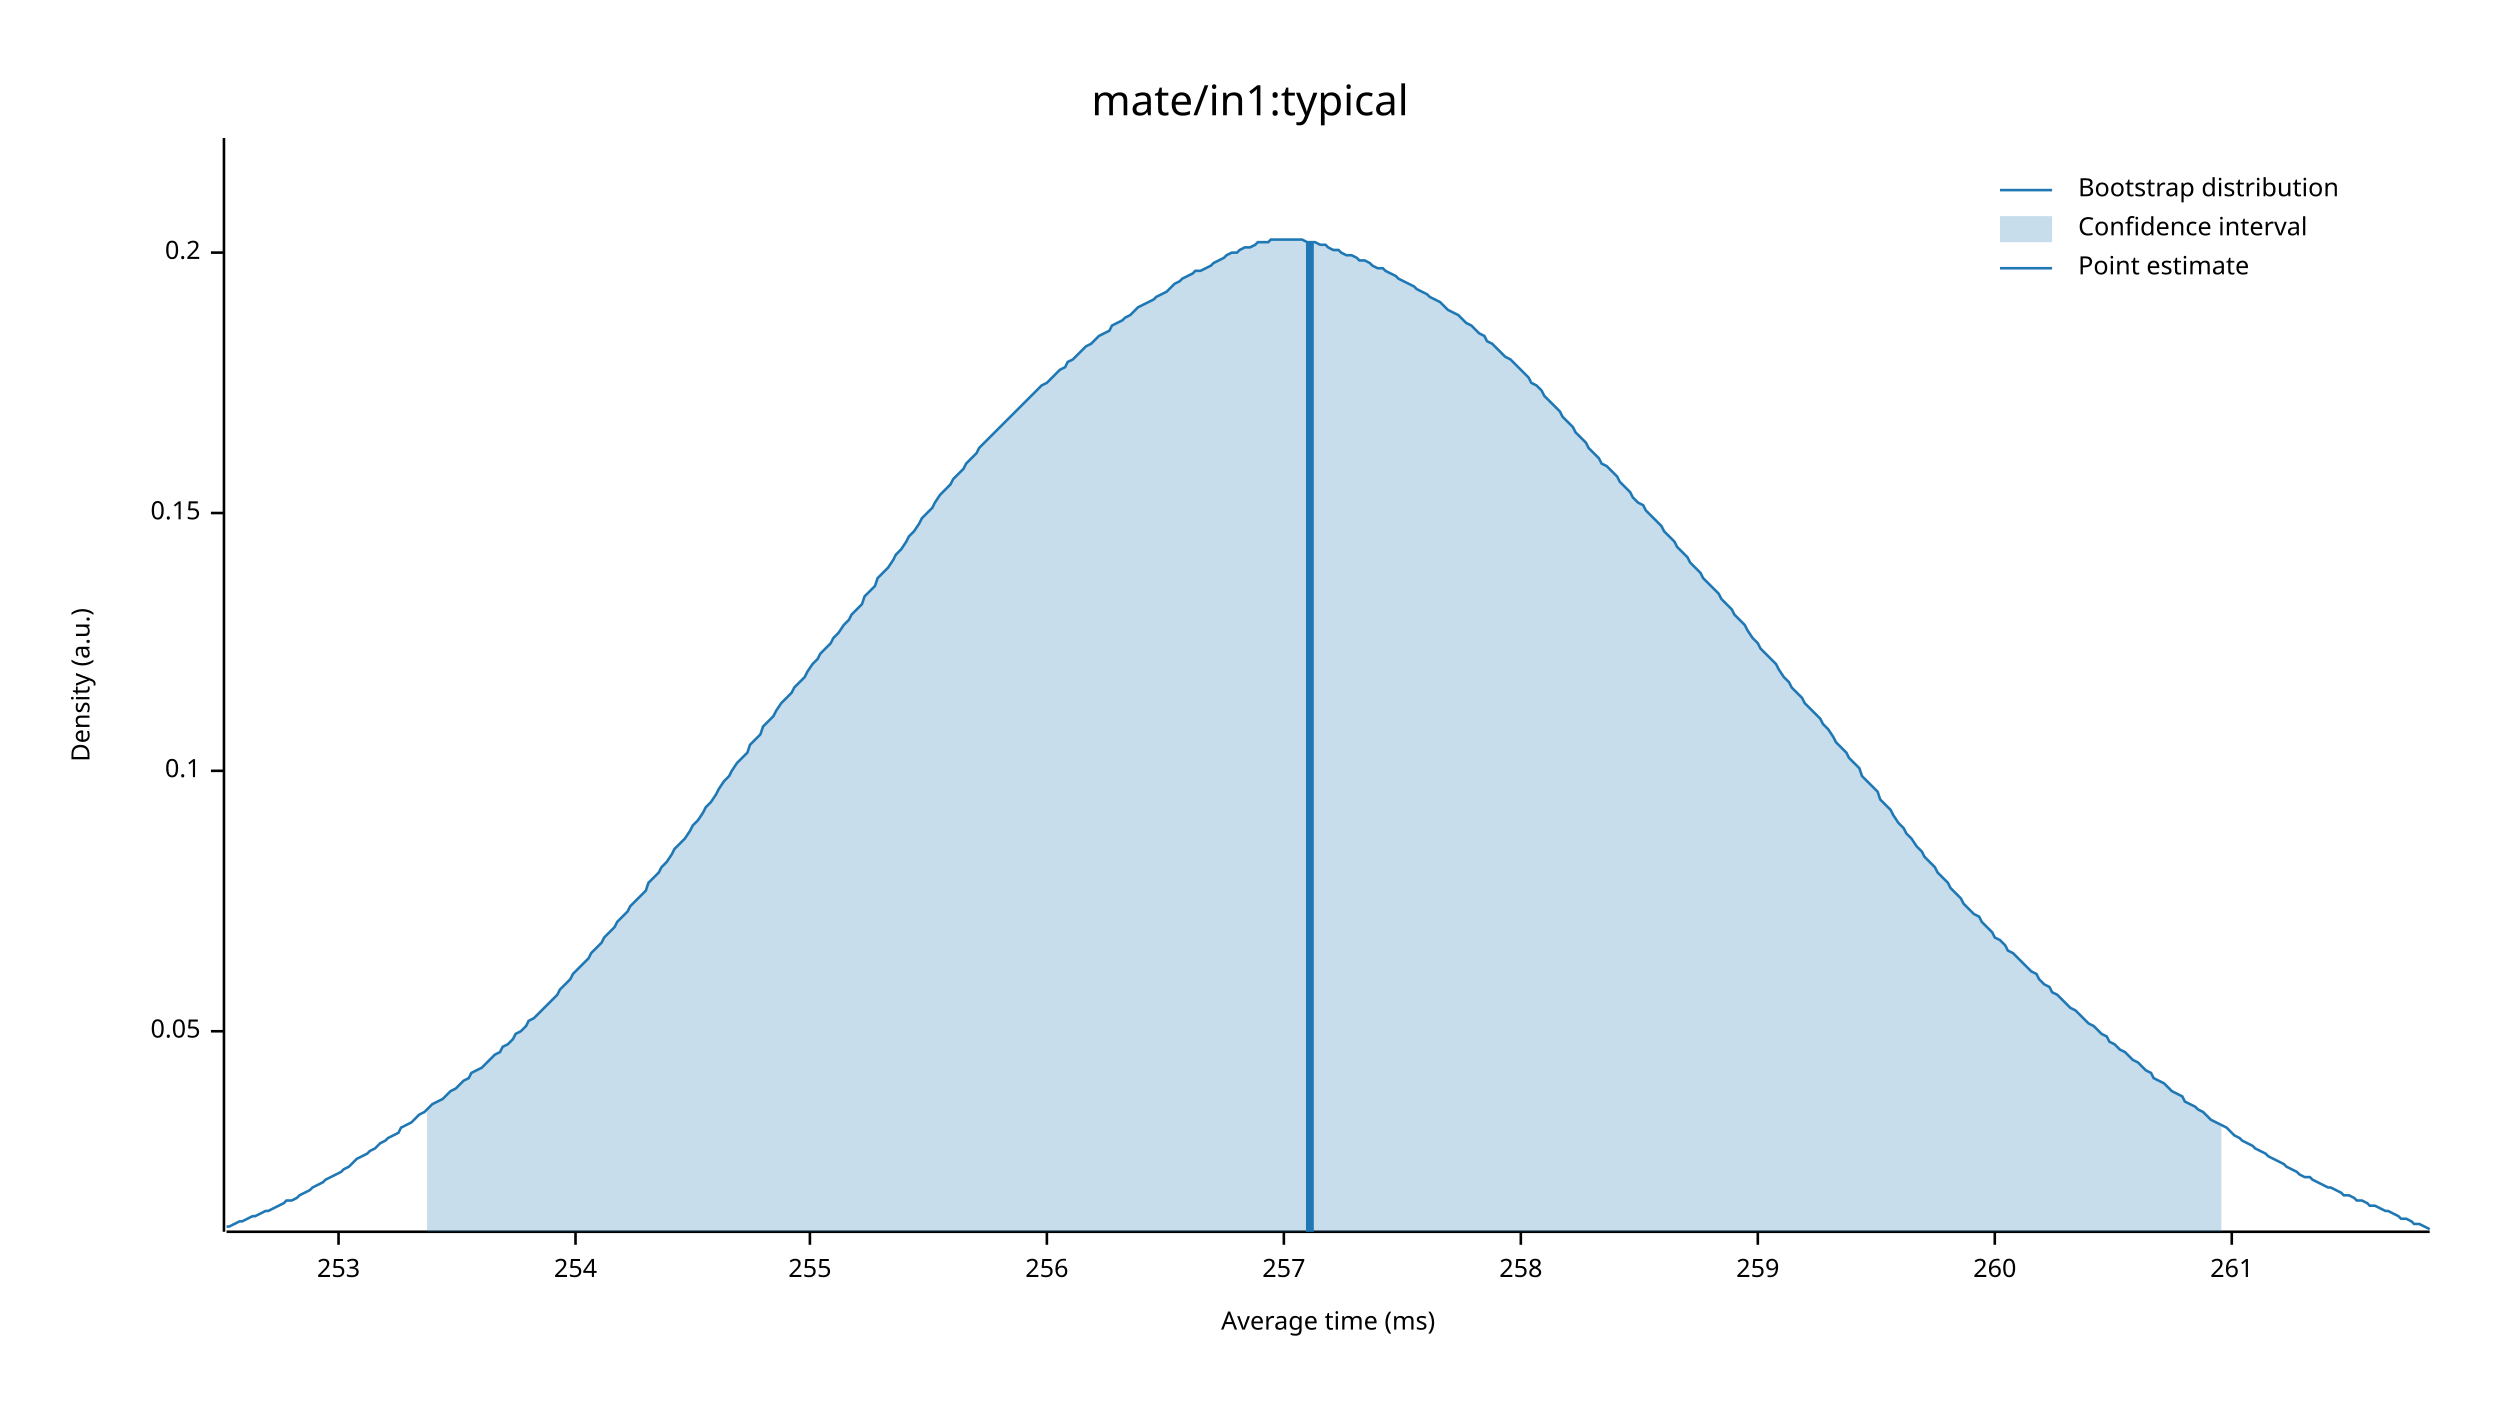
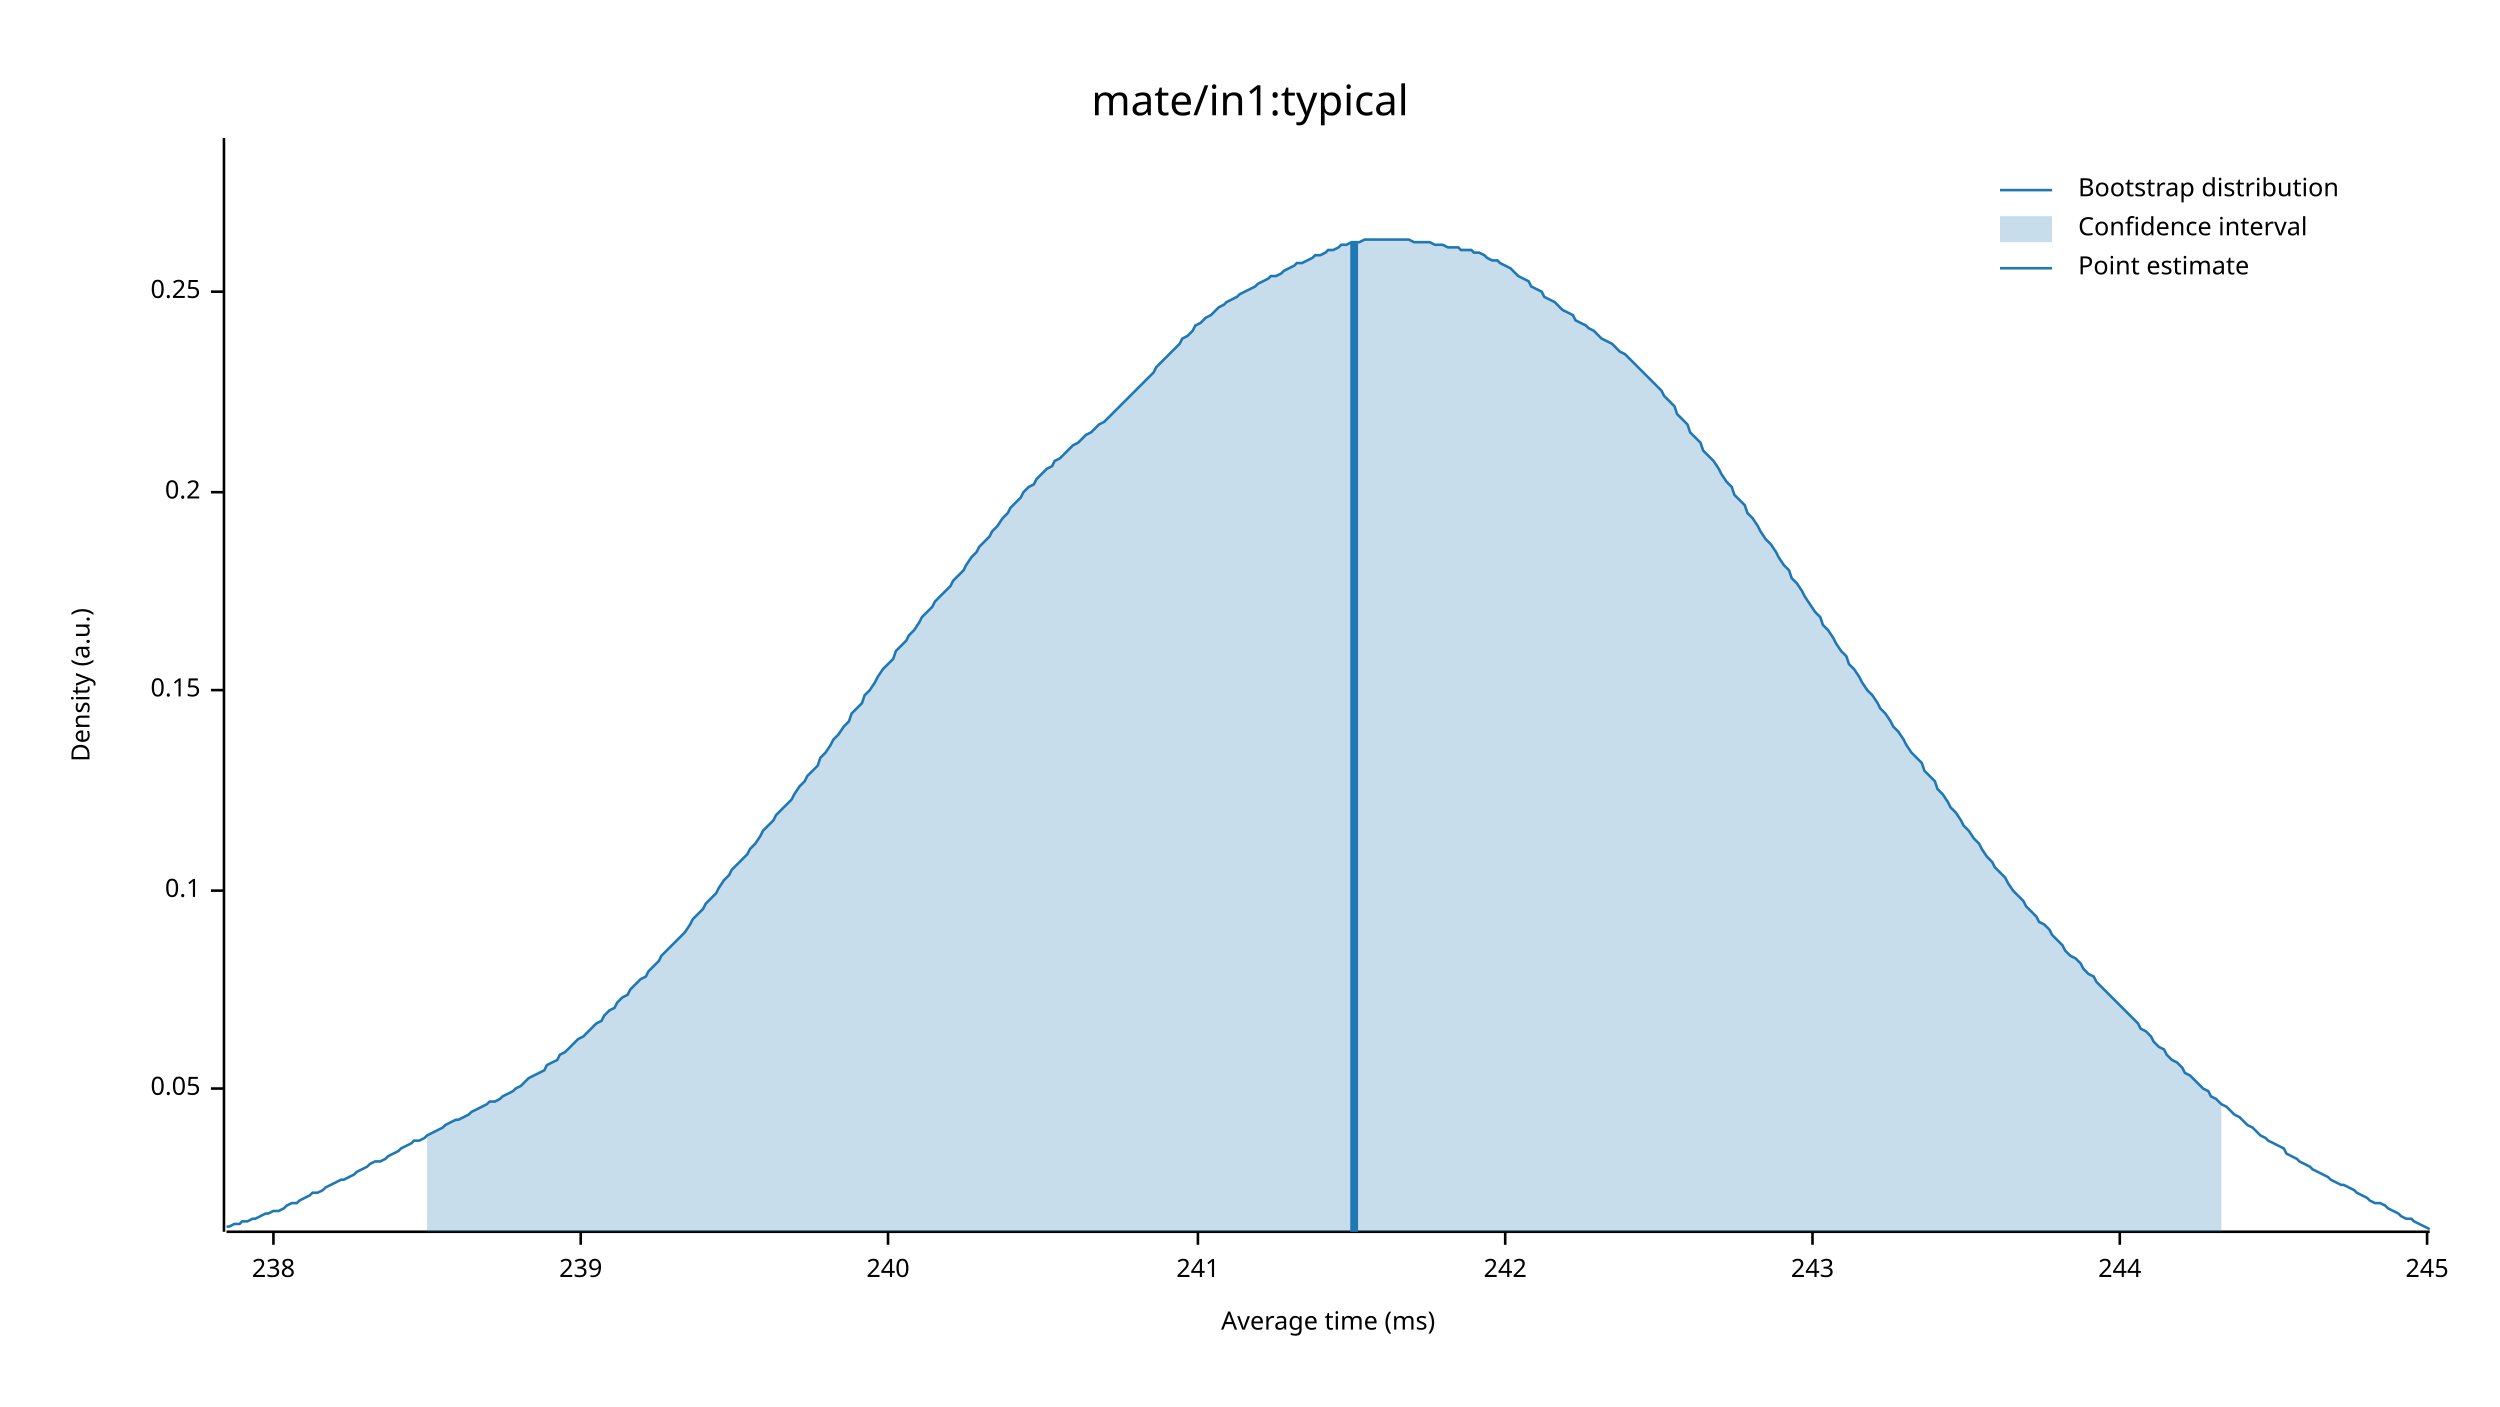
<svg xmlns="http://www.w3.org/2000/svg" width="960" height="540" viewBox="0 0 960 540">
  <text x="480" y="32" dy="0.76em" text-anchor="middle" font-family="sans-serif" font-size="16.129" opacity="1" fill="#000000">
mate/in1:typical
</text>
  <text x="27" y="263" dy="0.76em" text-anchor="middle" font-family="sans-serif" font-size="9.677" opacity="1" fill="#000000" transform="rotate(270, 27, 263)">
Density (a.u.)
</text>
  <text x="510" y="513" dy="-0.5ex" text-anchor="middle" font-family="sans-serif" font-size="9.677" opacity="1" fill="#000000">
Average time (ms)
</text>
  <polyline fill="none" opacity="1" stroke="#000000" stroke-width="1" points="86,53 86,473 " />
-   <text x="77" y="396" dy="0.5ex" text-anchor="end" font-family="sans-serif" font-size="9.677" opacity="1" fill="#000000">
+   <text x="77" y="418" dy="0.5ex" text-anchor="end" font-family="sans-serif" font-size="9.677" opacity="1" fill="#000000">
0.05
</text>
-   <polyline fill="none" opacity="1" stroke="#000000" stroke-width="1" points="81,396 86,396 " />
-   <text x="77" y="296" dy="0.5ex" text-anchor="end" font-family="sans-serif" font-size="9.677" opacity="1" fill="#000000">
+   <polyline fill="none" opacity="1" stroke="#000000" stroke-width="1" points="81,418 86,418 " />
+   <text x="77" y="342" dy="0.5ex" text-anchor="end" font-family="sans-serif" font-size="9.677" opacity="1" fill="#000000">
0.1
</text>
-   <polyline fill="none" opacity="1" stroke="#000000" stroke-width="1" points="81,296 86,296 " />
-   <text x="77" y="197" dy="0.5ex" text-anchor="end" font-family="sans-serif" font-size="9.677" opacity="1" fill="#000000">
+   <polyline fill="none" opacity="1" stroke="#000000" stroke-width="1" points="81,342 86,342 " />
+   <text x="77" y="265" dy="0.5ex" text-anchor="end" font-family="sans-serif" font-size="9.677" opacity="1" fill="#000000">
0.15
</text>
-   <polyline fill="none" opacity="1" stroke="#000000" stroke-width="1" points="81,197 86,197 " />
-   <text x="77" y="97" dy="0.5ex" text-anchor="end" font-family="sans-serif" font-size="9.677" opacity="1" fill="#000000">
+   <polyline fill="none" opacity="1" stroke="#000000" stroke-width="1" points="81,265 86,265 " />
+   <text x="77" y="189" dy="0.5ex" text-anchor="end" font-family="sans-serif" font-size="9.677" opacity="1" fill="#000000">
0.2
</text>
-   <polyline fill="none" opacity="1" stroke="#000000" stroke-width="1" points="81,97 86,97 " />
+   <polyline fill="none" opacity="1" stroke="#000000" stroke-width="1" points="81,189 86,189 " />
+   <text x="77" y="112" dy="0.5ex" text-anchor="end" font-family="sans-serif" font-size="9.677" opacity="1" fill="#000000">
+ 0.25
+ </text>
+   <polyline fill="none" opacity="1" stroke="#000000" stroke-width="1" points="81,112 86,112 " />
  <polyline fill="none" opacity="1" stroke="#000000" stroke-width="1" points="87,473 933,473 " />
-   <text x="130" y="483" dy="0.76em" text-anchor="middle" font-family="sans-serif" font-size="9.677" opacity="1" fill="#000000">
- 253
+   <text x="105" y="483" dy="0.76em" text-anchor="middle" font-family="sans-serif" font-size="9.677" opacity="1" fill="#000000">
+ 238
</text>
-   <polyline fill="none" opacity="1" stroke="#000000" stroke-width="1" points="130,473 130,478 " />
-   <text x="221" y="483" dy="0.76em" text-anchor="middle" font-family="sans-serif" font-size="9.677" opacity="1" fill="#000000">
- 254
+   <polyline fill="none" opacity="1" stroke="#000000" stroke-width="1" points="105,473 105,478 " />
+   <text x="223" y="483" dy="0.76em" text-anchor="middle" font-family="sans-serif" font-size="9.677" opacity="1" fill="#000000">
+ 239
</text>
-   <polyline fill="none" opacity="1" stroke="#000000" stroke-width="1" points="221,473 221,478 " />
-   <text x="311" y="483" dy="0.76em" text-anchor="middle" font-family="sans-serif" font-size="9.677" opacity="1" fill="#000000">
- 255
+   <polyline fill="none" opacity="1" stroke="#000000" stroke-width="1" points="223,473 223,478 " />
+   <text x="341" y="483" dy="0.76em" text-anchor="middle" font-family="sans-serif" font-size="9.677" opacity="1" fill="#000000">
+ 240
</text>
-   <polyline fill="none" opacity="1" stroke="#000000" stroke-width="1" points="311,473 311,478 " />
-   <text x="402" y="483" dy="0.76em" text-anchor="middle" font-family="sans-serif" font-size="9.677" opacity="1" fill="#000000">
- 256
+   <polyline fill="none" opacity="1" stroke="#000000" stroke-width="1" points="341,473 341,478 " />
+   <text x="460" y="483" dy="0.76em" text-anchor="middle" font-family="sans-serif" font-size="9.677" opacity="1" fill="#000000">
+ 241
</text>
-   <polyline fill="none" opacity="1" stroke="#000000" stroke-width="1" points="402,473 402,478 " />
-   <text x="493" y="483" dy="0.76em" text-anchor="middle" font-family="sans-serif" font-size="9.677" opacity="1" fill="#000000">
- 257
+   <polyline fill="none" opacity="1" stroke="#000000" stroke-width="1" points="460,473 460,478 " />
+   <text x="578" y="483" dy="0.76em" text-anchor="middle" font-family="sans-serif" font-size="9.677" opacity="1" fill="#000000">
+ 242
</text>
-   <polyline fill="none" opacity="1" stroke="#000000" stroke-width="1" points="493,473 493,478 " />
-   <text x="584" y="483" dy="0.76em" text-anchor="middle" font-family="sans-serif" font-size="9.677" opacity="1" fill="#000000">
- 258
+   <polyline fill="none" opacity="1" stroke="#000000" stroke-width="1" points="578,473 578,478 " />
+   <text x="696" y="483" dy="0.76em" text-anchor="middle" font-family="sans-serif" font-size="9.677" opacity="1" fill="#000000">
+ 243
</text>
-   <polyline fill="none" opacity="1" stroke="#000000" stroke-width="1" points="584,473 584,478 " />
-   <text x="675" y="483" dy="0.76em" text-anchor="middle" font-family="sans-serif" font-size="9.677" opacity="1" fill="#000000">
- 259
+   <polyline fill="none" opacity="1" stroke="#000000" stroke-width="1" points="696,473 696,478 " />
+   <text x="814" y="483" dy="0.76em" text-anchor="middle" font-family="sans-serif" font-size="9.677" opacity="1" fill="#000000">
+ 244
</text>
-   <polyline fill="none" opacity="1" stroke="#000000" stroke-width="1" points="675,473 675,478 " />
-   <text x="766" y="483" dy="0.76em" text-anchor="middle" font-family="sans-serif" font-size="9.677" opacity="1" fill="#000000">
- 260
+   <polyline fill="none" opacity="1" stroke="#000000" stroke-width="1" points="814,473 814,478 " />
+   <text x="932" y="483" dy="0.76em" text-anchor="middle" font-family="sans-serif" font-size="9.677" opacity="1" fill="#000000">
+ 245
</text>
-   <polyline fill="none" opacity="1" stroke="#000000" stroke-width="1" points="766,473 766,478 " />
-   <text x="857" y="483" dy="0.76em" text-anchor="middle" font-family="sans-serif" font-size="9.677" opacity="1" fill="#000000">
- 261
- </text>
-   <polyline fill="none" opacity="1" stroke="#000000" stroke-width="1" points="857,473 857,478 " />
-   <polyline fill="none" opacity="1" stroke="#1F78B4" stroke-width="1" points="87,471 88,471 90,470 92,469 93,469 95,468 97,467 98,467 100,466 102,465 103,465 105,464 107,463 109,462 110,461 112,461 114,460 115,459 117,458 119,457 120,456 122,455 124,454 125,453 127,452 129,451 131,450 132,449 134,448 136,446 137,445 139,444 141,443 142,442 144,441 146,439 148,438 149,437 151,436 153,435 154,433 156,432 158,431 159,430 161,428 163,427 164,426 166,424 168,423 170,422 171,421 173,419 175,418 176,417 178,415 180,414 181,412 183,411 185,410 187,408 188,407 190,405 192,404 193,402 195,401 197,399 198,397 200,396 202,394 203,392 205,391 207,389 209,387 210,386 212,384 214,382 215,380 217,378 219,376 220,374 222,372 224,370 226,368 227,366 229,364 231,362 232,360 234,358 236,356 237,354 239,352 241,350 242,348 244,346 246,344 248,342 249,339 251,337 253,335 254,333 256,331 258,328 259,326 261,324 263,322 265,319 266,317 268,315 270,312 271,310 273,308 275,305 276,303 278,300 280,298 281,296 283,293 285,291 287,289 288,286 290,284 292,282 293,279 295,277 297,275 298,273 300,270 302,268 304,266 305,264 307,262 309,260 310,258 312,255 314,253 315,251 317,249 319,247 320,245 322,243 324,240 326,238 327,236 329,234 331,232 332,229 334,227 336,225 337,222 339,220 341,218 343,215 344,213 346,211 348,208 349,206 351,204 353,201 354,199 356,197 358,195 359,193 361,190 363,188 365,186 366,184 368,182 370,180 371,178 373,176 375,174 376,172 378,170 380,168 381,167 383,165 385,163 387,161 388,160 390,158 392,156 393,155 395,153 397,151 398,150 400,148 402,147 404,145 405,144 407,142 409,141 410,139 412,138 414,136 415,135 417,133 419,132 420,131 422,129 424,128 426,127 427,125 429,124 431,123 432,122 434,121 436,119 437,118 439,117 441,116 443,115 444,114 446,113 448,112 449,111 451,109 453,108 454,107 456,106 458,105 459,104 461,104 463,103 465,102 466,101 468,100 470,99 471,98 473,97 475,97 476,96 478,95 480,95 482,94 483,93 485,93 487,93 488,92 490,92 492,92 493,92 495,92 497,92 498,92 500,92 502,93 504,93 505,93 507,94 509,94 510,95 512,96 514,96 515,97 517,98 519,98 521,99 522,100 524,100 526,101 527,102 529,103 531,103 532,104 534,105 536,106 537,107 539,108 541,109 543,110 544,111 546,112 548,113 549,114 551,115 553,116 554,117 556,119 558,120 560,121 561,122 563,124 565,125 566,126 568,128 570,129 571,131 573,132 575,134 576,135 578,137 580,138 582,140 583,141 585,143 587,145 588,147 590,148 592,150 593,152 595,154 597,156 599,158 600,160 602,162 604,164 605,166 607,168 609,170 610,172 612,174 614,176 615,178 617,179 619,181 621,183 622,185 624,187 626,189 627,191 629,193 631,194 632,196 634,198 636,200 638,202 639,204 641,206 643,208 644,210 646,212 648,214 649,216 651,218 653,220 654,222 656,224 658,226 660,228 661,230 663,232 665,234 666,236 668,238 670,240 671,242 673,245 675,247 676,249 678,251 680,253 682,255 683,257 685,260 687,262 688,264 690,266 692,268 693,270 695,272 697,274 699,276 700,278 702,280 704,283 705,285 707,287 709,289 710,291 712,293 714,295 715,298 717,300 719,302 721,304 722,307 724,309 726,311 727,313 729,316 731,318 732,320 734,322 736,325 738,327 739,329 741,331 743,333 744,335 746,337 748,339 749,341 751,343 753,345 754,347 756,349 758,351 760,352 761,354 763,356 765,358 766,360 768,361 770,363 771,365 773,366 775,368 777,370 778,371 780,373 782,374 783,376 785,378 787,379 788,381 790,382 792,384 793,385 795,387 797,388 799,390 800,391 802,393 804,394 805,395 807,397 809,398 810,400 812,401 814,403 816,404 817,405 819,407 821,408 822,409 824,411 826,412 827,414 829,415 831,416 832,417 834,419 836,420 838,421 839,423 841,424 843,425 844,426 846,427 848,429 849,430 851,431 853,432 855,433 856,434 858,436 860,437 861,438 863,439 865,440 866,441 868,442 870,443 871,444 873,445 875,446 877,447 878,448 880,449 882,450 883,451 885,452 887,452 888,453 890,454 892,455 894,456 895,456 897,457 899,458 900,459 902,459 904,460 905,461 907,461 909,462 910,463 912,463 914,464 916,465 917,465 919,466 921,467 922,468 924,468 926,469 927,470 929,470 931,471 933,472 " />
-   <polygon opacity="0.25" fill="#1F78B4" points="164,426 166,424 168,423 170,422 171,421 173,419 175,418 176,417 178,415 180,414 181,412 183,411 185,410 187,408 188,407 190,405 192,404 193,402 195,401 197,399 198,397 200,396 202,394 203,392 205,391 207,389 209,387 210,386 212,384 214,382 215,380 217,378 219,376 220,374 222,372 224,370 226,368 227,366 229,364 231,362 232,360 234,358 236,356 237,354 239,352 241,350 242,348 244,346 246,344 248,342 249,339 251,337 253,335 254,333 256,331 258,328 259,326 261,324 263,322 265,319 266,317 268,315 270,312 271,310 273,308 275,305 276,303 278,300 280,298 281,296 283,293 285,291 287,289 288,286 290,284 292,282 293,279 295,277 297,275 298,273 300,270 302,268 304,266 305,264 307,262 309,260 310,258 312,255 314,253 315,251 317,249 319,247 320,245 322,243 324,240 326,238 327,236 329,234 331,232 332,229 334,227 336,225 337,222 339,220 341,218 343,215 344,213 346,211 348,208 349,206 351,204 353,201 354,199 356,197 358,195 359,193 361,190 363,188 365,186 366,184 368,182 370,180 371,178 373,176 375,174 376,172 378,170 380,168 381,167 383,165 385,163 387,161 388,160 390,158 392,156 393,155 395,153 397,151 398,150 400,148 402,147 404,145 405,144 407,142 409,141 410,139 412,138 414,136 415,135 417,133 419,132 420,131 422,129 424,128 426,127 427,125 429,124 431,123 432,122 434,121 436,119 437,118 439,117 441,116 443,115 444,114 446,113 448,112 449,111 451,109 453,108 454,107 456,106 458,105 459,104 461,104 463,103 465,102 466,101 468,100 470,99 471,98 473,97 475,97 476,96 478,95 480,95 482,94 483,93 485,93 487,93 488,92 490,92 492,92 493,92 495,92 497,92 498,92 500,92 502,93 504,93 505,93 507,94 509,94 510,95 512,96 514,96 515,97 517,98 519,98 521,99 522,100 524,100 526,101 527,102 529,103 531,103 532,104 534,105 536,106 537,107 539,108 541,109 543,110 544,111 546,112 548,113 549,114 551,115 553,116 554,117 556,119 558,120 560,121 561,122 563,124 565,125 566,126 568,128 570,129 571,131 573,132 575,134 576,135 578,137 580,138 582,140 583,141 585,143 587,145 588,147 590,148 592,150 593,152 595,154 597,156 599,158 600,160 602,162 604,164 605,166 607,168 609,170 610,172 612,174 614,176 615,178 617,179 619,181 621,183 622,185 624,187 626,189 627,191 629,193 631,194 632,196 634,198 636,200 638,202 639,204 641,206 643,208 644,210 646,212 648,214 649,216 651,218 653,220 654,222 656,224 658,226 660,228 661,230 663,232 665,234 666,236 668,238 670,240 671,242 673,245 675,247 676,249 678,251 680,253 682,255 683,257 685,260 687,262 688,264 690,266 692,268 693,270 695,272 697,274 699,276 700,278 702,280 704,283 705,285 707,287 709,289 710,291 712,293 714,295 715,298 717,300 719,302 721,304 722,307 724,309 726,311 727,313 729,316 731,318 732,320 734,322 736,325 738,327 739,329 741,331 743,333 744,335 746,337 748,339 749,341 751,343 753,345 754,347 756,349 758,351 760,352 761,354 763,356 765,358 766,360 768,361 770,363 771,365 773,366 775,368 777,370 778,371 780,373 782,374 783,376 785,378 787,379 788,381 790,382 792,384 793,385 795,387 797,388 799,390 800,391 802,393 804,394 805,395 807,397 809,398 810,400 812,401 814,403 816,404 817,405 819,407 821,408 822,409 824,411 826,412 827,414 829,415 831,416 832,417 834,419 836,420 838,421 839,423 841,424 843,425 844,426 846,427 848,429 849,430 851,431 853,432 853,473 164,473 " />
-   <polyline fill="none" opacity="1" stroke="#1F78B4" stroke-width="3" points="503,473 503,93 " />
+   <polyline fill="none" opacity="1" stroke="#000000" stroke-width="1" points="932,473 932,478 " />
+   <polyline fill="none" opacity="1" stroke="#1F78B4" stroke-width="1" points="87,471 88,471 90,470 92,470 93,469 95,469 97,468 98,468 100,467 102,466 103,466 105,465 107,465 109,464 110,463 112,462 114,462 115,461 117,460 119,459 120,458 122,458 124,457 125,456 127,455 129,454 131,453 132,453 134,452 136,451 137,450 139,449 141,448 142,447 144,446 146,446 148,445 149,444 151,443 153,442 154,441 156,440 158,439 159,438 161,438 163,437 164,436 166,435 168,434 170,433 171,432 173,431 175,430 176,430 178,429 180,428 181,427 183,426 185,425 187,424 188,423 190,423 192,422 193,421 195,420 197,419 198,418 200,417 202,415 203,414 205,413 207,412 209,411 210,409 212,408 214,407 215,405 217,404 219,402 220,401 222,399 224,398 226,396 227,395 229,393 231,392 232,390 234,388 236,387 237,385 239,383 241,382 242,380 244,378 246,376 248,375 249,373 251,371 253,369 254,367 256,365 258,363 259,362 261,360 263,358 265,355 266,353 268,351 270,349 271,347 273,345 275,343 276,341 278,338 280,336 281,334 283,332 285,330 287,328 288,326 290,324 292,321 293,319 295,317 297,315 298,313 300,311 302,309 304,307 305,305 307,302 309,300 310,298 312,296 314,294 315,291 317,289 319,286 320,284 322,282 324,279 326,277 327,274 329,272 331,270 332,267 334,265 336,262 337,260 339,257 341,255 343,253 344,250 346,248 348,246 349,244 351,242 353,239 354,237 356,235 358,233 359,231 361,229 363,227 365,225 366,223 368,221 370,219 371,217 373,214 375,212 376,210 378,208 380,206 381,204 383,202 385,199 387,197 388,195 390,193 392,191 393,189 395,187 397,186 398,184 400,182 402,180 404,179 405,177 407,176 409,174 410,173 412,171 414,170 415,169 417,167 419,166 420,165 422,163 424,162 426,160 427,159 429,157 431,155 432,154 434,152 436,150 437,149 439,147 441,145 443,143 444,141 446,139 448,137 449,136 451,134 453,132 454,130 456,129 458,127 459,125 461,124 463,122 465,121 466,120 468,118 470,117 471,116 473,115 475,114 476,113 478,112 480,111 482,110 483,109 485,108 487,107 488,106 490,106 492,105 493,104 495,103 497,102 498,101 500,101 502,100 504,99 505,98 507,98 509,97 510,96 512,96 514,95 515,94 517,94 519,93 521,93 522,93 524,92 526,92 527,92 529,92 531,92 532,92 534,92 536,92 537,92 539,92 541,92 543,93 544,93 546,93 548,93 549,93 551,94 553,94 554,94 556,95 558,95 560,95 561,96 563,96 565,96 566,97 568,97 570,98 571,99 573,100 575,100 576,101 578,102 580,103 582,105 583,106 585,107 587,108 588,110 590,111 592,112 593,114 595,115 597,116 599,118 600,119 602,120 604,121 605,123 607,124 609,125 610,126 612,127 614,129 615,130 617,131 619,132 621,134 622,135 624,136 626,138 627,139 629,141 631,143 632,144 634,146 636,148 638,150 639,152 641,154 643,156 644,159 646,161 648,163 649,166 651,168 653,170 654,173 656,175 658,177 660,180 661,182 663,185 665,187 666,190 668,192 670,194 671,197 673,199 675,202 676,204 678,207 680,209 682,212 683,214 685,217 687,219 688,222 690,224 692,227 693,229 695,232 697,235 699,237 700,240 702,242 704,245 705,247 707,250 709,252 710,255 712,257 714,260 715,262 717,265 719,267 721,270 722,272 724,274 726,277 727,279 729,281 731,284 732,286 734,289 736,291 738,293 739,296 741,298 743,300 744,303 746,305 748,308 749,310 751,312 753,315 754,317 756,319 758,322 760,324 761,326 763,329 765,331 766,333 768,335 770,337 771,339 773,342 775,344 777,346 778,348 780,350 782,352 783,354 785,355 787,357 788,359 790,361 792,363 793,365 795,367 797,368 799,370 800,372 802,374 804,375 805,377 807,379 809,381 810,382 812,384 814,386 816,388 817,389 819,391 821,393 822,395 824,396 826,398 827,400 829,402 831,403 832,405 834,407 836,408 838,410 839,412 841,413 843,415 844,416 846,418 848,419 849,421 851,422 853,424 855,425 856,426 858,428 860,429 861,430 863,432 865,433 866,434 868,436 870,437 871,438 873,439 875,440 877,441 878,443 880,444 882,445 883,446 885,447 887,448 888,449 890,450 892,451 894,452 895,453 897,454 899,455 900,455 902,456 904,457 905,458 907,459 909,460 910,461 912,462 914,462 916,463 917,464 919,465 921,466 922,467 924,468 926,468 927,469 929,470 931,471 933,472 " />
+   <polygon opacity="0.25" fill="#1F78B4" points="164,436 166,435 168,434 170,433 171,432 173,431 175,430 176,430 178,429 180,428 181,427 183,426 185,425 187,424 188,423 190,423 192,422 193,421 195,420 197,419 198,418 200,417 202,415 203,414 205,413 207,412 209,411 210,409 212,408 214,407 215,405 217,404 219,402 220,401 222,399 224,398 226,396 227,395 229,393 231,392 232,390 234,388 236,387 237,385 239,383 241,382 242,380 244,378 246,376 248,375 249,373 251,371 253,369 254,367 256,365 258,363 259,362 261,360 263,358 265,355 266,353 268,351 270,349 271,347 273,345 275,343 276,341 278,338 280,336 281,334 283,332 285,330 287,328 288,326 290,324 292,321 293,319 295,317 297,315 298,313 300,311 302,309 304,307 305,305 307,302 309,300 310,298 312,296 314,294 315,291 317,289 319,286 320,284 322,282 324,279 326,277 327,274 329,272 331,270 332,267 334,265 336,262 337,260 339,257 341,255 343,253 344,250 346,248 348,246 349,244 351,242 353,239 354,237 356,235 358,233 359,231 361,229 363,227 365,225 366,223 368,221 370,219 371,217 373,214 375,212 376,210 378,208 380,206 381,204 383,202 385,199 387,197 388,195 390,193 392,191 393,189 395,187 397,186 398,184 400,182 402,180 404,179 405,177 407,176 409,174 410,173 412,171 414,170 415,169 417,167 419,166 420,165 422,163 424,162 426,160 427,159 429,157 431,155 432,154 434,152 436,150 437,149 439,147 441,145 443,143 444,141 446,139 448,137 449,136 451,134 453,132 454,130 456,129 458,127 459,125 461,124 463,122 465,121 466,120 468,118 470,117 471,116 473,115 475,114 476,113 478,112 480,111 482,110 483,109 485,108 487,107 488,106 490,106 492,105 493,104 495,103 497,102 498,101 500,101 502,100 504,99 505,98 507,98 509,97 510,96 512,96 514,95 515,94 517,94 519,93 521,93 522,93 524,92 526,92 527,92 529,92 531,92 532,92 534,92 536,92 537,92 539,92 541,92 543,93 544,93 546,93 548,93 549,93 551,94 553,94 554,94 556,95 558,95 560,95 561,96 563,96 565,96 566,97 568,97 570,98 571,99 573,100 575,100 576,101 578,102 580,103 582,105 583,106 585,107 587,108 588,110 590,111 592,112 593,114 595,115 597,116 599,118 600,119 602,120 604,121 605,123 607,124 609,125 610,126 612,127 614,129 615,130 617,131 619,132 621,134 622,135 624,136 626,138 627,139 629,141 631,143 632,144 634,146 636,148 638,150 639,152 641,154 643,156 644,159 646,161 648,163 649,166 651,168 653,170 654,173 656,175 658,177 660,180 661,182 663,185 665,187 666,190 668,192 670,194 671,197 673,199 675,202 676,204 678,207 680,209 682,212 683,214 685,217 687,219 688,222 690,224 692,227 693,229 695,232 697,235 699,237 700,240 702,242 704,245 705,247 707,250 709,252 710,255 712,257 714,260 715,262 717,265 719,267 721,270 722,272 724,274 726,277 727,279 729,281 731,284 732,286 734,289 736,291 738,293 739,296 741,298 743,300 744,303 746,305 748,308 749,310 751,312 753,315 754,317 756,319 758,322 760,324 761,326 763,329 765,331 766,333 768,335 770,337 771,339 773,342 775,344 777,346 778,348 780,350 782,352 783,354 785,355 787,357 788,359 790,361 792,363 793,365 795,367 797,368 799,370 800,372 802,374 804,375 805,377 807,379 809,381 810,382 812,384 814,386 816,388 817,389 819,391 821,393 822,395 824,396 826,398 827,400 829,402 831,403 832,405 834,407 836,408 838,410 839,412 841,413 843,415 844,416 846,418 848,419 849,421 851,422 853,424 853,473 164,473 " />
+   <polyline fill="none" opacity="1" stroke="#1F78B4" stroke-width="3" points="520,473 520,93 " />
  <text x="798" y="68" dy="0.76em" text-anchor="start" font-family="sans-serif" font-size="9.677" opacity="1" fill="#000000">
Bootstrap distribution
</text>
  <text x="798" y="83" dy="0.76em" text-anchor="start" font-family="sans-serif" font-size="9.677" opacity="1" fill="#000000">
Confidence interval
</text>
  <text x="798" y="98" dy="0.76em" text-anchor="start" font-family="sans-serif" font-size="9.677" opacity="1" fill="#000000">
Point estimate
</text>
  <polyline fill="none" opacity="1" stroke="#1F78B4" stroke-width="1" points="768,73 788,73 " />
  <rect x="768" y="83" width="20" height="10" opacity="0.25" fill="#1F78B4" stroke="none" />
  <polyline fill="none" opacity="1" stroke="#1F78B4" stroke-width="1" points="768,103 788,103 " />
</svg>
